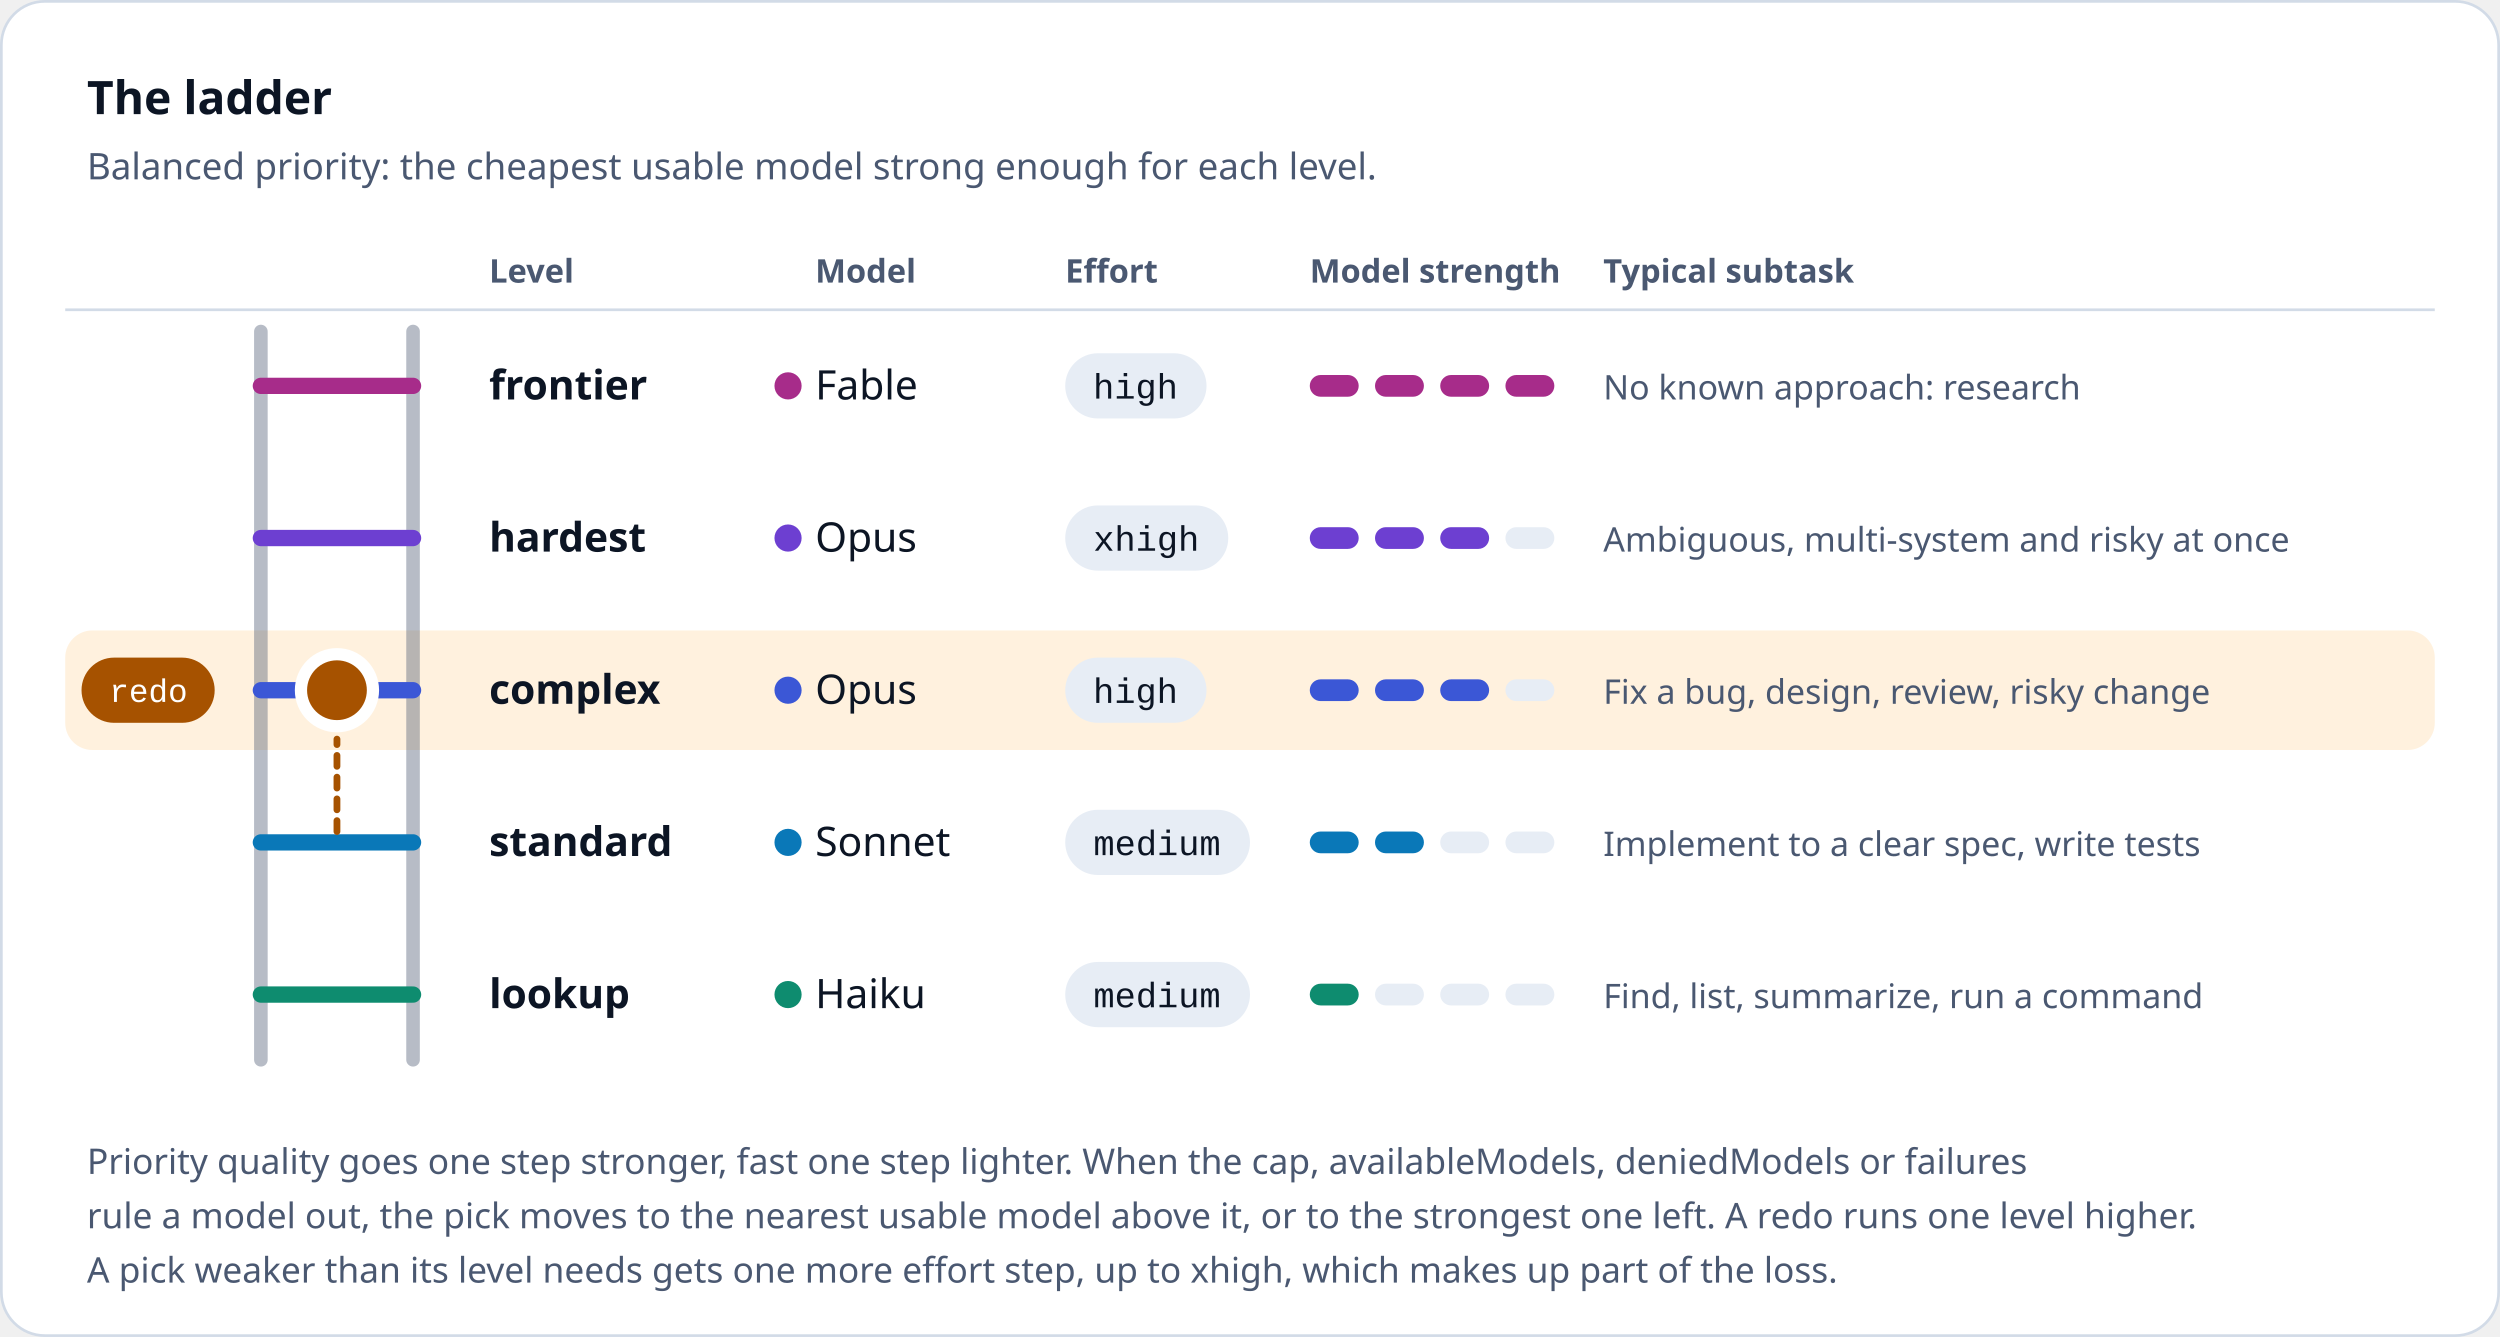
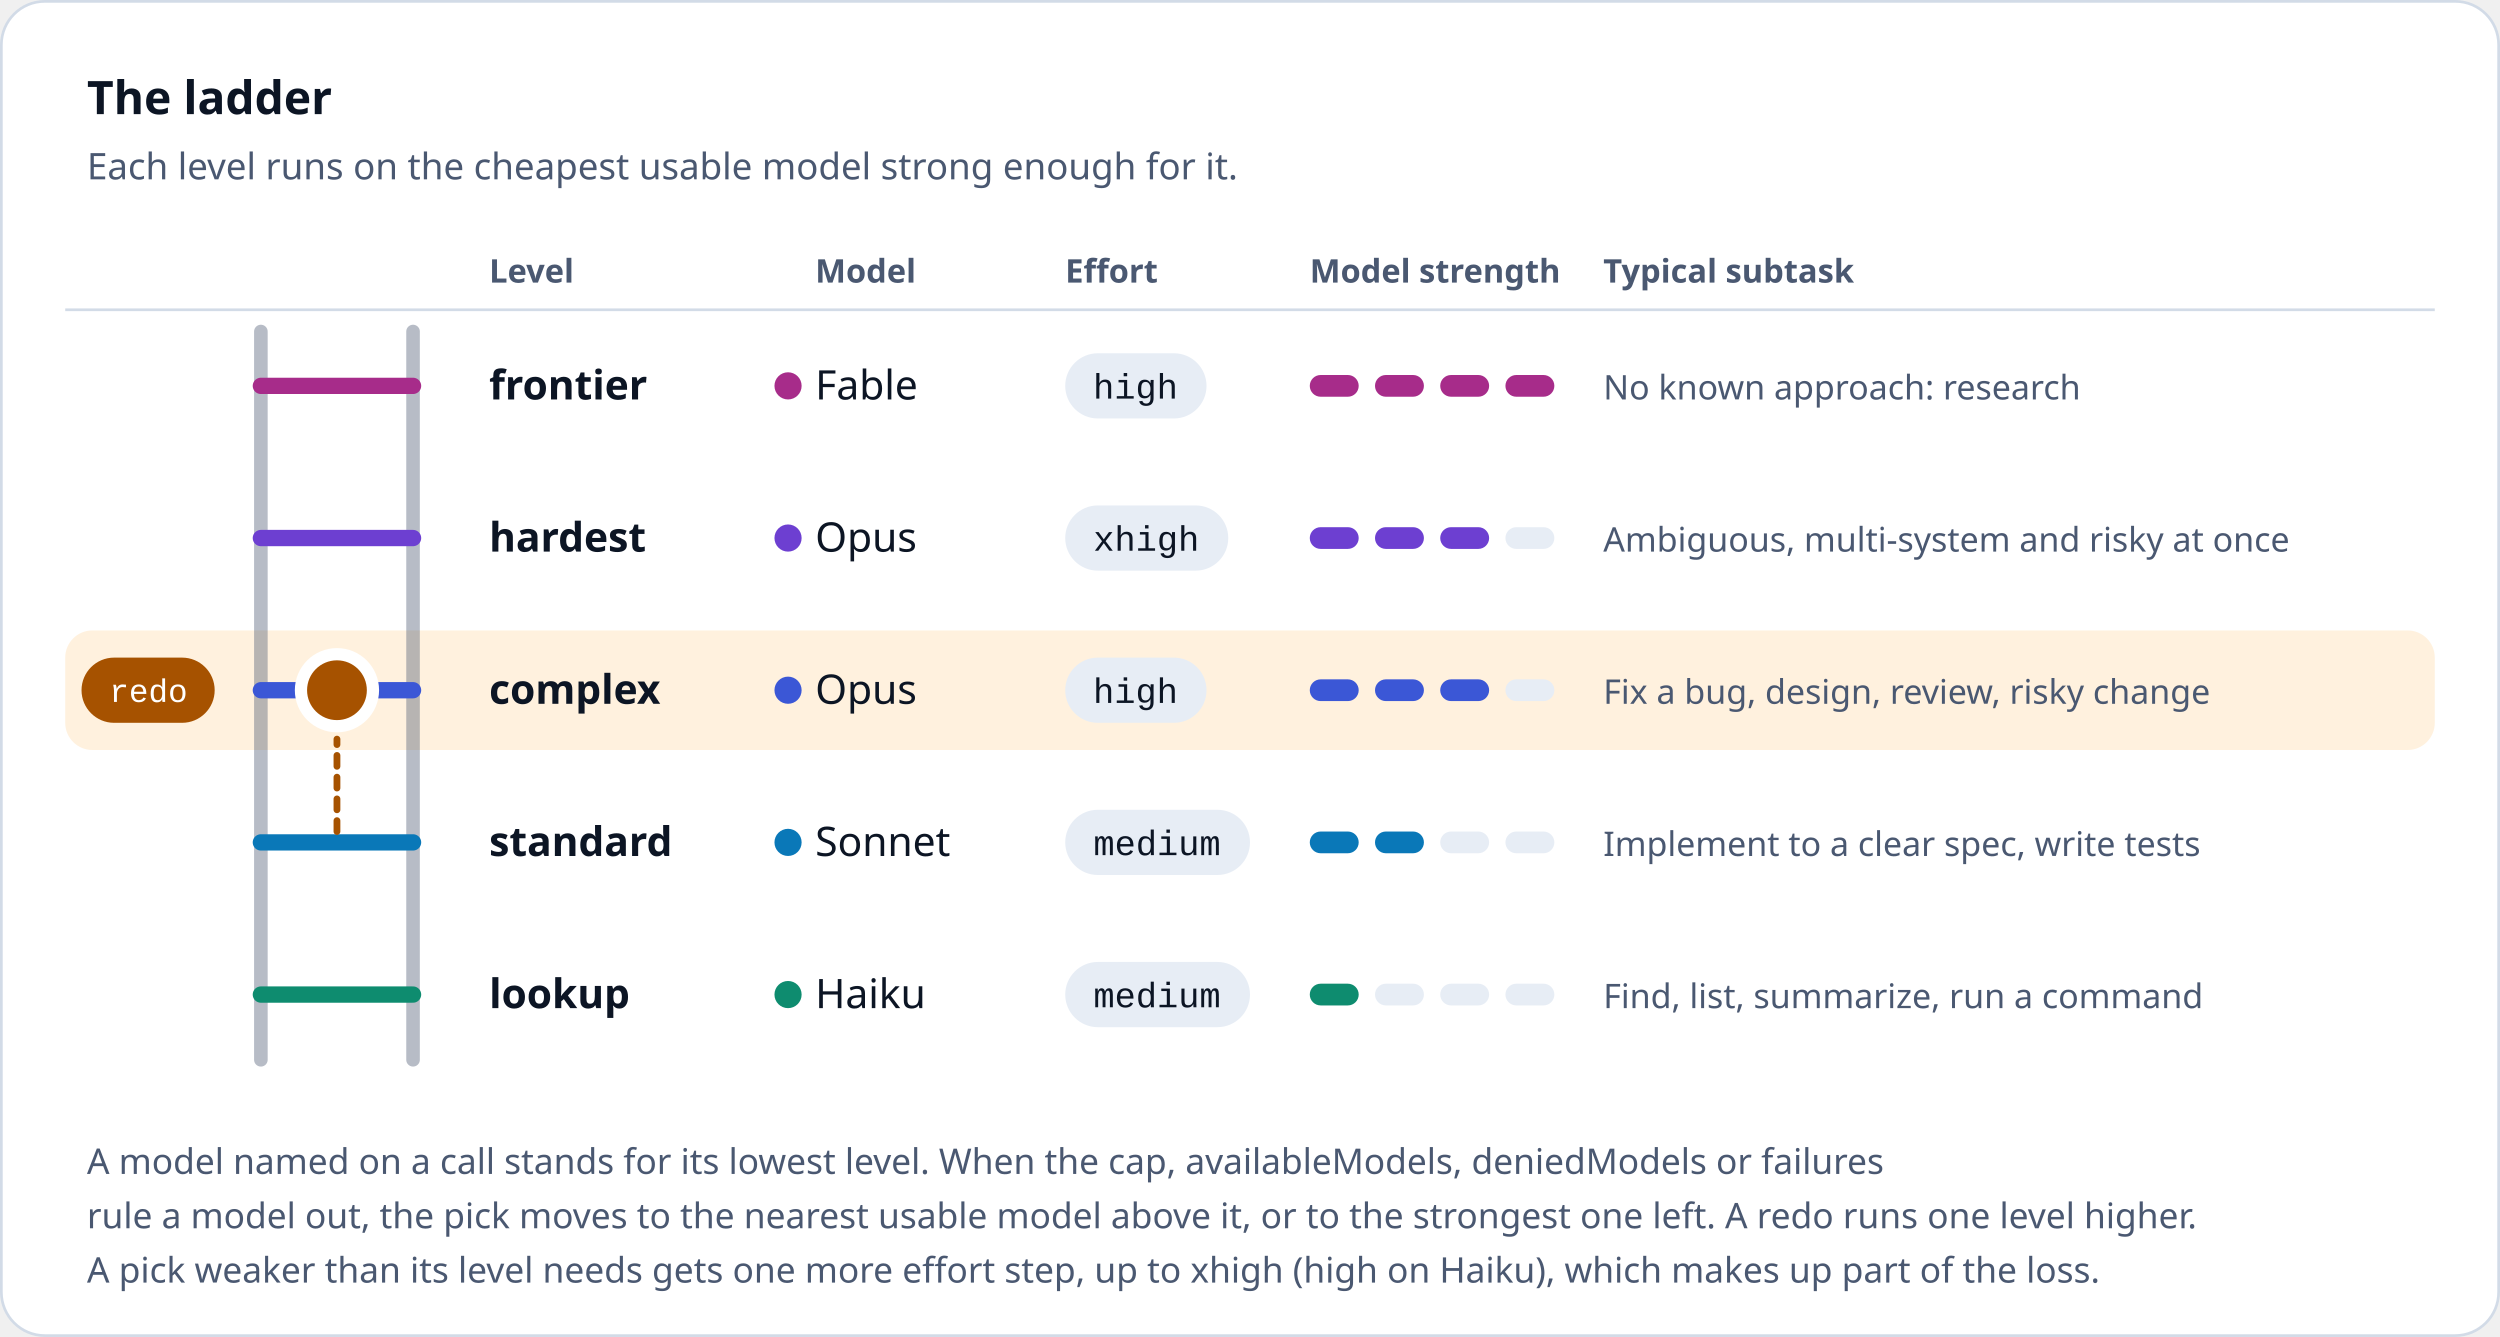
- <svg xmlns="http://www.w3.org/2000/svg" viewBox="0 0 920 492" width="920" height="492" role="img" aria-label="With balanced priority, lookup runs on Haiku at medium effort, standard on Sonnet at medium, complex on Opus at high, hardest on Opus at xhigh, and frontier on Fable at high. A call climbs one rung each time it comes back for a redo. Quality priority goes one step stronger, fast one step lighter. When the cap, the availableModels or deniedModels settings, or failures rule a model out, the pick moves to the nearest usable model above it, or to the strongest one left, and a pick weaker than its level needs gets one more effort step, up to xhigh.">
+ <svg xmlns="http://www.w3.org/2000/svg" viewBox="0 0 920 492" width="920" height="492" role="img" aria-label="Lookup runs on Haiku at medium effort, standard on Sonnet at medium, complex on Opus at high, hardest on Opus at xhigh, and frontier on Fable at high. A model named on a call stands for its lowest level. A call climbs one rung each time it comes back for a redo. When the cap, the availableModels or deniedModels settings, or failures rule a model out, the pick moves to the nearest usable model above it, or to the strongest one left, and a pick weaker than its level needs gets one more effort step, up to xhigh, or high on Haiku.">
  <style>text{font-family:-apple-system, BlinkMacSystemFont, "Segoe UI", "Noto Sans", Helvetica, Arial, sans-serif}.mono{font-family:ui-monospace, SFMono-Regular, "SF Mono", Menlo, Consolas, "Liberation Mono", monospace}.b{font-weight:600}.rail{stroke:#C9D4E4}.tilehalo{stroke:#0C1524}.bg{fill:#F4F7FB}.card{fill:#FFFFFF;stroke:#D2DBE7}.ink{fill:#0C1524}.mut{fill:#4A5871}.faint{fill:#E7EDF5}.ln{stroke:#D2DBE7}.lnm{stroke:#4A5871}.inks{stroke:#0C1524}.rt{fill:#A65200}.rts{stroke:#A65200}.rtsoft{fill:#FFF1DE}.halo{stroke:#FFFFFF}.haloc{stroke:#F4F7FB}.tile{fill:#0C1524;stroke:#0C1524}.stop0{stop-color:#FFFFFF}.stop1{stop-color:#F4F7FB}.tag{fill:#FFFFFF}.r1{fill:#0E8C6F}.r1s{stroke:#0E8C6F}.r2{fill:#0A78B8}.r2s{stroke:#0A78B8}.r3{fill:#3B57D6}.r3s{stroke:#3B57D6}.r4{fill:#6D3FD1}.r4s{stroke:#6D3FD1}.r5{fill:#A72C8A}.r5s{stroke:#A72C8A}@media (prefers-color-scheme: dark){.bg{fill:#0A101B}.card{fill:#0F1828;stroke:#26344B}.ink{fill:#E7EDF6}.mut{fill:#9BA9BD}.faint{fill:#1A263A}.ln{stroke:#26344B}.lnm{stroke:#9BA9BD}.inks{stroke:#E7EDF6}.rt{fill:#FFB23E}.rts{stroke:#FFB23E}.rtsoft{fill:#33260F}.halo{stroke:#0F1828}.haloc{stroke:#0A101B}.tile{fill:#13203A;stroke:#2C3E60}.stop0{stop-color:#0F1828}.stop1{stop-color:#0A101B}.tag{fill:#0C1524}.r1{fill:#38D3A8}.r1s{stroke:#38D3A8}.r2{fill:#45B4F2}.r2s{stroke:#45B4F2}.r3{fill:#8196FF}.r3s{stroke:#8196FF}.r4{fill:#AA8BFF}.r4s{stroke:#AA8BFF}.r5{fill:#F27BCD}.r5s{stroke:#F27BCD}}.lcall,.lband{animation:lc 12s ease-in-out infinite}@keyframes lc{0%{transform:translate(0px,112px);opacity:0}4%{transform:translate(0px,112px);opacity:1}18%{transform:translate(0px,112px)}24%{transform:translate(0px,56px)}40%{transform:translate(0px,56px)}46%{transform:translate(0px,0px)}62%{transform:translate(0px,0px)}68%{transform:translate(0px,-56px)}84%{transform:translate(0px,-56px)}90%{transform:translate(0px,-112px)}96%{transform:translate(0px,-112px);opacity:1}100%{transform:translate(0px,-112px);opacity:0}}.lredo{animation:lr 12s linear infinite}@keyframes lr{0%{opacity:0}16%{opacity:0}18%{opacity:1}26%{opacity:1}28%{opacity:0}38%{opacity:0}40%{opacity:1}48%{opacity:1}50%{opacity:0}60%{opacity:0}62%{opacity:1}70%{opacity:1}72%{opacity:0}82%{opacity:0}84%{opacity:1}92%{opacity:1}94%{opacity:0}100%{opacity:0}}.lstatic{animation:hide 1s infinite}@keyframes hide{0%{opacity:0}100%{opacity:0}}@media (prefers-reduced-motion: reduce){*{animation:none!important}}</style>
  <rect x="0.5" y="0.5" width="919" height="491" rx="16" class="card" />
  <text x="32" y="42" class="ink b" font-size="17">The ladder</text>
-   <text x="32" y="66" class="mut" font-size="13.5">Balanced priority: the cheapest usable model strong enough for each level.</text>
+   <text x="32" y="66" class="mut" font-size="13.5">Each level runs on the cheapest usable model strong enough for it.</text>
  <text x="180" y="104" class="mut b" font-size="12">Level</text>
  <text x="300" y="104" class="mut b" font-size="12">Model</text>
  <text x="392" y="104" class="mut b" font-size="12">Effort</text>
  <text x="482" y="104" class="mut b" font-size="12">Model strength</text>
  <text x="590" y="104" class="mut b" font-size="12">Typical subtask</text>
  <path d="M24 114H896" class="ln" stroke-width="1" />
  <rect x="24" y="232" width="872" height="44" rx="10" class="rtsoft lband" />
  <path d="M96 122V390M152 122V390" class="lnm" stroke-width="5" stroke-linecap="round" opacity="0.4" />
  <path d="M96 366H152" class="r1s" stroke-width="6" stroke-linecap="round" />
  <text x="180" y="371" class="ink b" font-size="15">lookup</text>
  <circle cx="290" cy="366" r="5" class="r1" />
  <text x="300" y="371" class="ink" font-size="15">Haiku</text>
  <rect x="392" y="354" width="68" height="24" rx="12" class="faint" />
  <text x="425.79" y="370.68" class="mono ink" font-size="13" text-anchor="middle">medium</text>
  <rect x="482" y="362" width="18" height="8" rx="4" class="r1" />
  <rect x="506" y="362" width="18" height="8" rx="4" class="faint" />
  <rect x="530" y="362" width="18" height="8" rx="4" class="faint" />
  <rect x="554" y="362" width="18" height="8" rx="4" class="faint" />
  <text x="590" y="371" class="mut" font-size="12.5">Find, list, summarize, run a command</text>
  <path d="M96 310H152" class="r2s" stroke-width="6" stroke-linecap="round" />
  <text x="180" y="315" class="ink b" font-size="15">standard</text>
  <circle cx="290" cy="310" r="5" class="r2" />
  <text x="300" y="315" class="ink" font-size="15">Sonnet</text>
  <rect x="392" y="298" width="68" height="24" rx="12" class="faint" />
  <text x="425.79" y="314.68" class="mono ink" font-size="13" text-anchor="middle">medium</text>
  <rect x="482" y="306" width="18" height="8" rx="4" class="r2" />
  <rect x="506" y="306" width="18" height="8" rx="4" class="r2" />
  <rect x="530" y="306" width="18" height="8" rx="4" class="faint" />
  <rect x="554" y="306" width="18" height="8" rx="4" class="faint" />
  <text x="590" y="315" class="mut" font-size="12.5">Implement to a clear spec, write tests</text>
  <path d="M96 254H152" class="r3s" stroke-width="6" stroke-linecap="round" />
  <text x="180" y="259" class="ink b" font-size="15">complex</text>
  <circle cx="290" cy="254" r="5" class="r3" />
  <text x="300" y="259" class="ink" font-size="15">Opus</text>
  <rect x="392" y="242" width="52" height="24" rx="12" class="faint" />
  <text x="417.86" y="258.68" class="mono ink" font-size="13" text-anchor="middle">high</text>
  <rect x="482" y="250" width="18" height="8" rx="4" class="r3" />
  <rect x="506" y="250" width="18" height="8" rx="4" class="r3" />
  <rect x="530" y="250" width="18" height="8" rx="4" class="r3" />
  <rect x="554" y="250" width="18" height="8" rx="4" class="faint" />
  <text x="590" y="259" class="mut" font-size="12.5">Fix a bug, design, review, risky change</text>
  <path d="M96 198H152" class="r4s" stroke-width="6" stroke-linecap="round" />
  <text x="180" y="203" class="ink b" font-size="15">hardest</text>
  <circle cx="290" cy="198" r="5" class="r4" />
  <text x="300" y="203" class="ink" font-size="15">Opus</text>
  <rect x="392" y="186" width="60" height="24" rx="12" class="faint" />
  <text x="421.825" y="202.68" class="mono ink" font-size="13" text-anchor="middle">xhigh</text>
  <rect x="482" y="194" width="18" height="8" rx="4" class="r4" />
  <rect x="506" y="194" width="18" height="8" rx="4" class="r4" />
  <rect x="530" y="194" width="18" height="8" rx="4" class="r4" />
  <rect x="554" y="194" width="18" height="8" rx="4" class="faint" />
  <text x="590" y="203" class="mut" font-size="12.5">Ambiguous, multi-system and risky at once</text>
  <path d="M96 142H152" class="r5s" stroke-width="6" stroke-linecap="round" />
  <text x="180" y="147" class="ink b" font-size="15">frontier</text>
  <circle cx="290" cy="142" r="5" class="r5" />
  <text x="300" y="147" class="ink" font-size="15">Fable</text>
  <rect x="392" y="130" width="52" height="24" rx="12" class="faint" />
  <text x="417.86" y="146.68" class="mono ink" font-size="13" text-anchor="middle">high</text>
  <rect x="482" y="138" width="18" height="8" rx="4" class="r5" />
  <rect x="506" y="138" width="18" height="8" rx="4" class="r5" />
  <rect x="530" y="138" width="18" height="8" rx="4" class="r5" />
  <rect x="554" y="138" width="18" height="8" rx="4" class="r5" />
  <text x="590" y="147" class="mut" font-size="12.5">No known approach: research</text>
  <g class="lcall">
    <circle cx="124" cy="254" r="13" class="halo" fill="none" stroke-width="5" />
    <circle cx="124" cy="254" r="11" class="rt" />
    <g class="lredo">
      <rect x="30" y="242" width="49" height="24" rx="12" class="rt" />
      <text x="54.64" y="258.32" class="mono tag" font-size="12" text-anchor="middle">redo</text>
    </g>
  </g>
  <path class="lstatic rts" d="M124 306V272" stroke-width="2.5" stroke-dasharray="4 4" fill="none" stroke-linecap="round" />
-   <text x="32" y="432" class="mut" font-size="13">Priority quality goes one step stronger, fast one step lighter. When the cap, availableModels, deniedModels or failures</text>
+   <text x="32" y="432" class="mut" font-size="13">A model named on a call stands for its lowest level. When the cap, availableModels, deniedModels or failures</text>
  <text x="32" y="452" class="mut" font-size="13">rule a model out, the pick moves to the nearest usable model above it, or to the strongest one left. A redo runs one level higher.</text>
-   <text x="32" y="472" class="mut" font-size="13">A pick weaker than its level needs gets one more effort step, up to xhigh, which makes up part of the loss.</text>
+   <text x="32" y="472" class="mut" font-size="13">A pick weaker than its level needs gets one more effort step, up to xhigh (high on Haiku), which makes up part of the loss.</text>
</svg>
